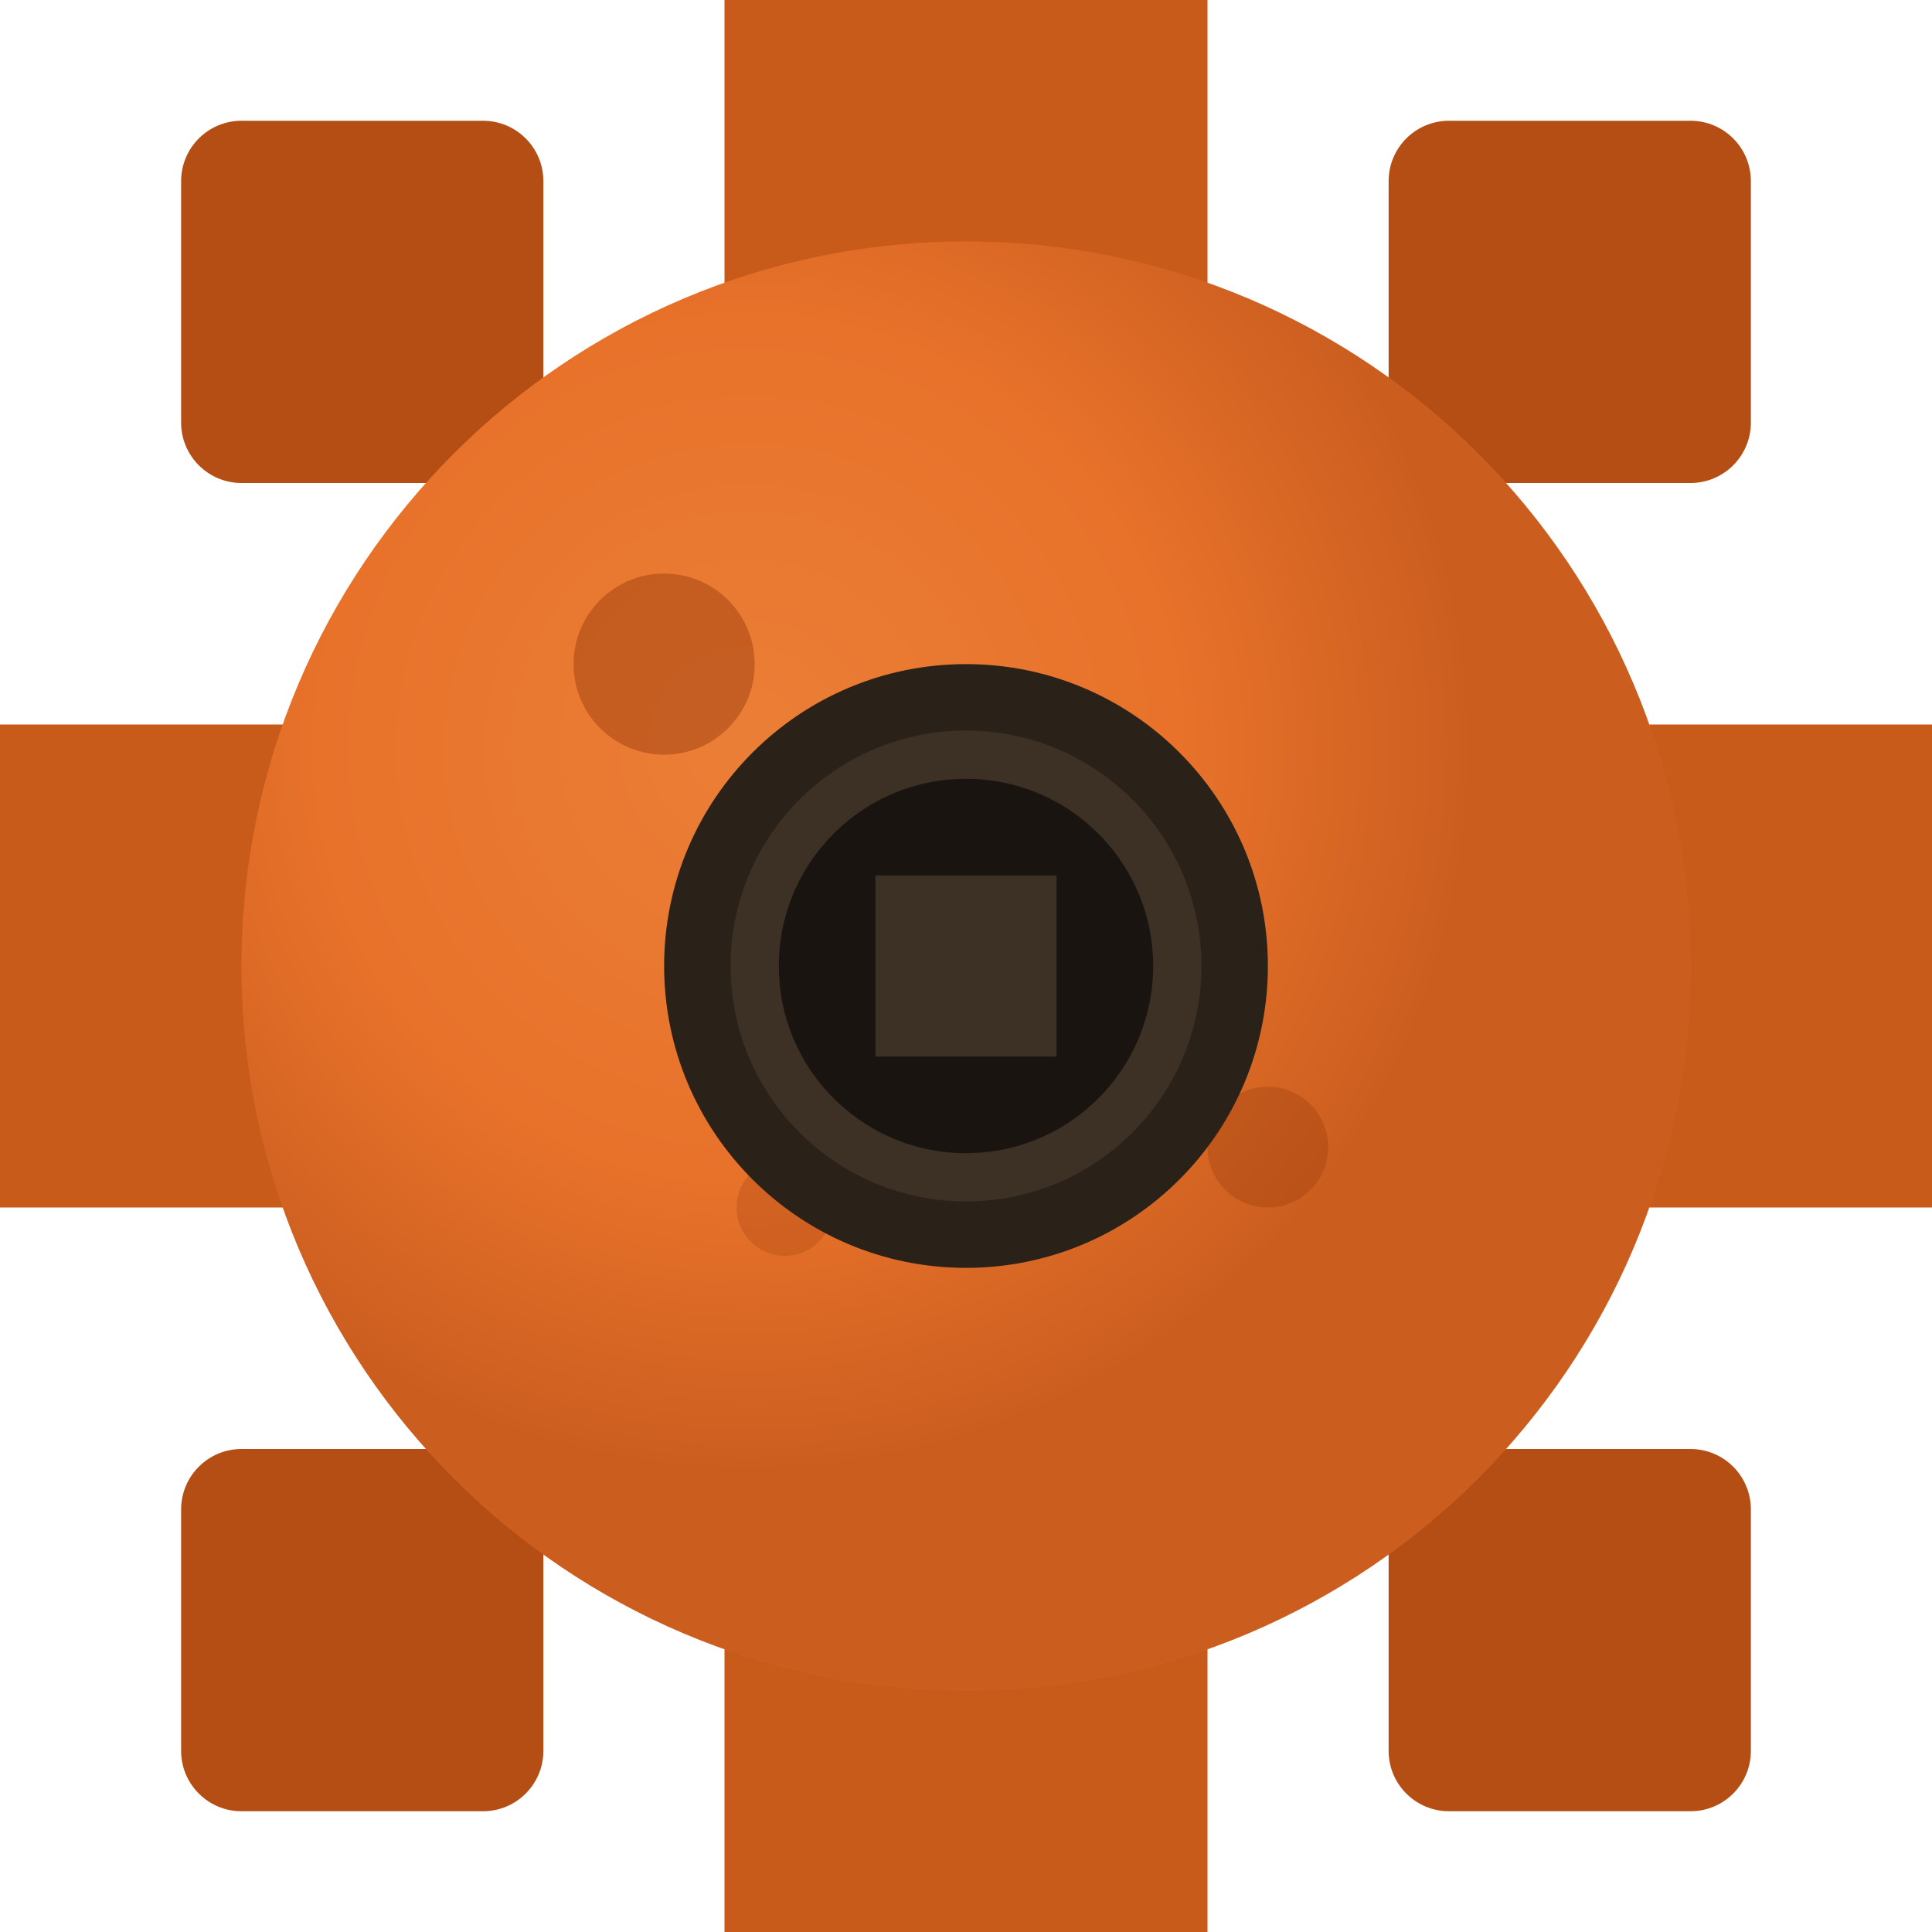
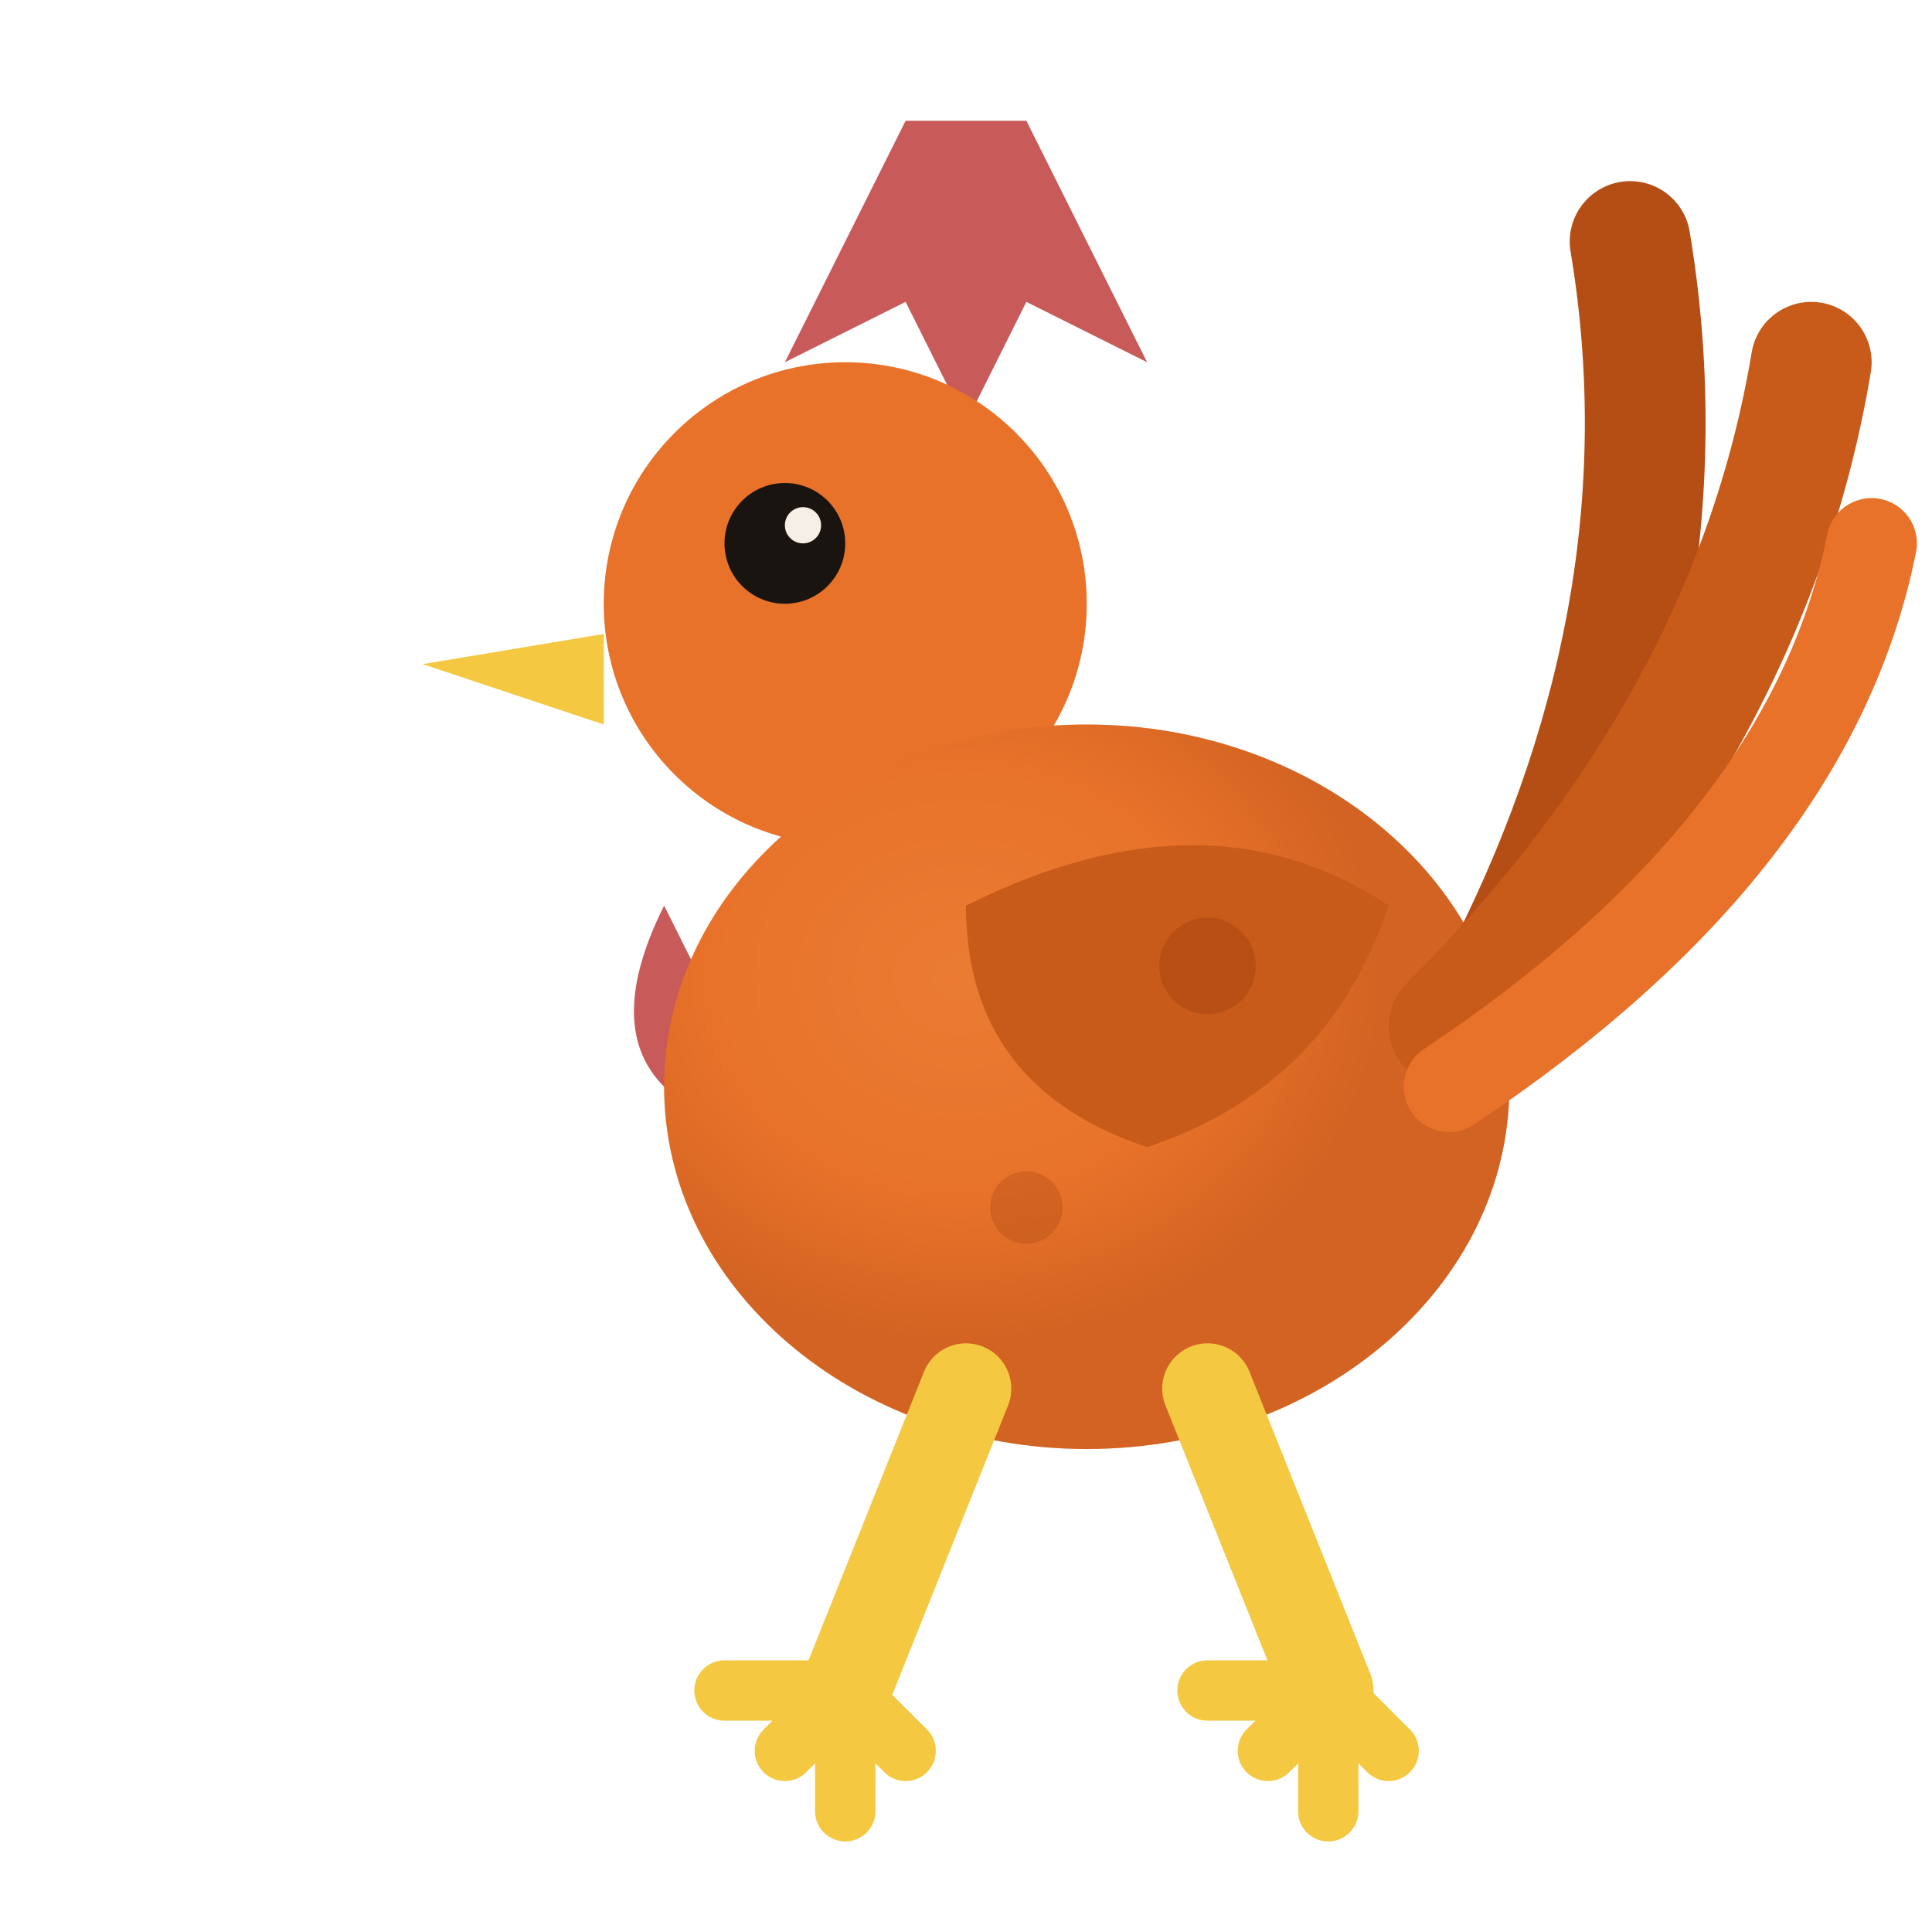
<svg xmlns="http://www.w3.org/2000/svg" viewBox="0 0 32 32">
-   <rect x="12" y="0" width="8" height="5" fill="#c85a1a" />
-   <rect x="12" y="27" width="8" height="5" fill="#c85a1a" />
-   <rect x="0" y="12" width="5" height="8" fill="#c85a1a" />
-   <rect x="27" y="12" width="5" height="8" fill="#c85a1a" />
-   <rect x="23" y="2" width="6" height="6" rx="1" fill="#b54e15" />
-   <rect x="3" y="2" width="6" height="6" rx="1" fill="#b54e15" />
-   <rect x="23" y="24" width="6" height="6" rx="1" fill="#b54e15" />
-   <rect x="3" y="24" width="6" height="6" rx="1" fill="#b54e15" />
-   <circle cx="16" cy="16" r="12" fill="#e8722a" />
-   <circle cx="16" cy="16" r="12" fill="url(#rust-patina)" opacity="0.4" />
+   <path d="M15 2 L13 6 L15 5 L16 7 L17 5 L19 6 L17 2 Z" fill="#c85a5a" />
+   <path d="M11 15 Q10 17 11 18 Q12 19 12 17 Z" fill="#c85a5a" />
+   <circle cx="14" cy="10" r="4" fill="#e8722a" />
+   <circle cx="13" cy="9" r="1" fill="#1a1410" />
+   <circle cx="13.3" cy="8.7" r="0.3" fill="#f5efe8" />
+   <path d="M10 10.5 L7 11 L10 12 Z" fill="#f5c842" />
+   <ellipse cx="18" cy="18" rx="7" ry="6" fill="#e8722a" />
+   <ellipse cx="18" cy="18" rx="7" ry="6" fill="url(#rooster-patina)" opacity="0.3" />
  <defs>
-     <radialGradient id="rust-patina" cx="35%" cy="35%">
+     <radialGradient id="rooster-patina" cx="35%" cy="35%">
      <stop offset="0%" stop-color="#f0924a" />
      <stop offset="60%" stop-color="#e8722a" />
      <stop offset="100%" stop-color="#a04010" />
    </radialGradient>
  </defs>
-   <circle cx="11" cy="11" r="1.5" fill="#a04010" opacity="0.5" />
-   <circle cx="21" cy="19" r="1" fill="#a04010" opacity="0.4" />
-   <circle cx="13" cy="20" r="0.8" fill="#a04010" opacity="0.3" />
-   <circle cx="16" cy="16" r="5" fill="#2a2118" />
-   <circle cx="16" cy="16" r="3.5" fill="#1a1410" stroke="#3d3024" stroke-width="0.8" />
-   <rect x="14.5" y="14.5" width="3" height="3" fill="#3d3024" />
+   <path d="M16 15 Q20 13 23 15 Q22 18 19 19 Q16 18 16 15 Z" fill="#c85a1a" />
+   <path d="M25 16 Q28 10 27 4" stroke="#b54e15" stroke-width="2" fill="none" stroke-linecap="round" />
+   <path d="M24 17 Q29 12 30 6" stroke="#c85a1a" stroke-width="2" fill="none" stroke-linecap="round" />
+   <path d="M24 18 Q30 14 31 9" stroke="#e8722a" stroke-width="1.5" fill="none" stroke-linecap="round" />
+   <line x1="16" y1="23" x2="14" y2="28" stroke="#f5c842" stroke-width="1.5" stroke-linecap="round" />
+   <line x1="20" y1="23" x2="22" y2="28" stroke="#f5c842" stroke-width="1.5" stroke-linecap="round" />
+   <path d="M12 28 L14 28 L15 29 M14 28 L14 30 M14 28 L13 29" stroke="#f5c842" stroke-width="1" fill="none" stroke-linecap="round" />
+   <path d="M20 28 L22 28 L23 29 M22 28 L22 30 M22 28 L21 29" stroke="#f5c842" stroke-width="1" fill="none" stroke-linecap="round" />
+   <circle cx="20" cy="16" r="0.8" fill="#a04010" opacity="0.4" />
+   <circle cx="17" cy="20" r="0.6" fill="#a04010" opacity="0.3" />
</svg>
